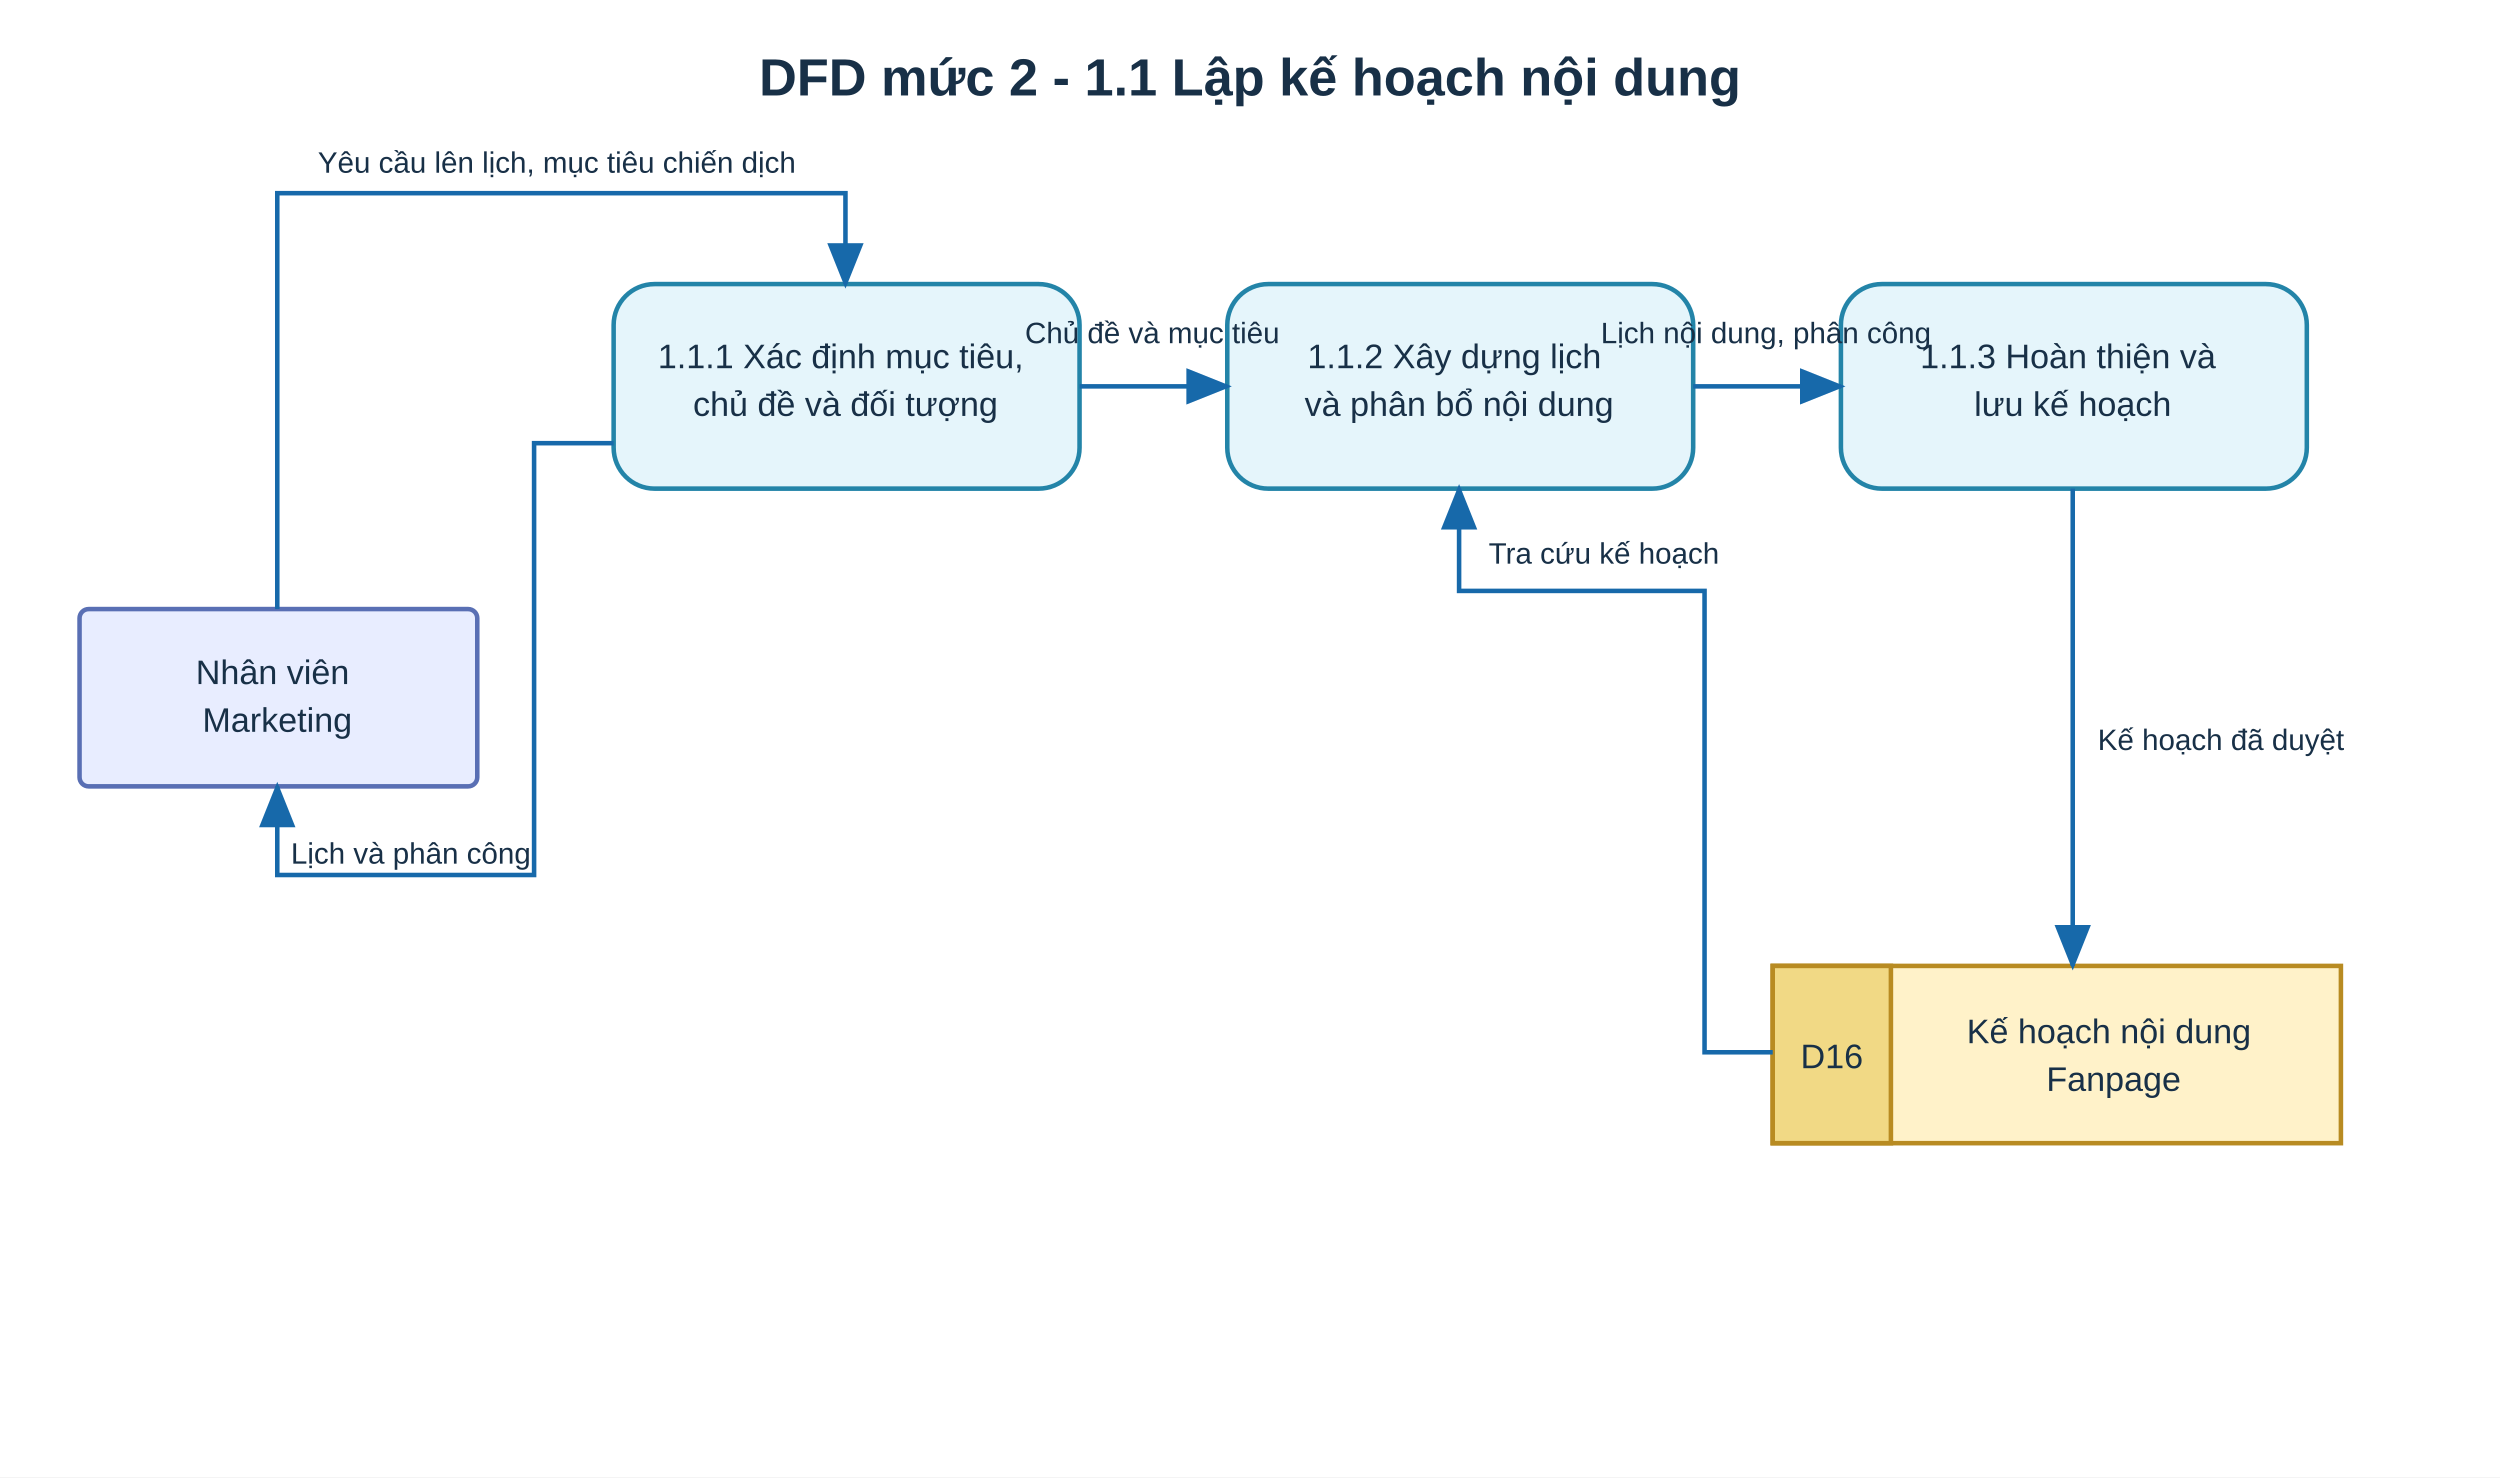
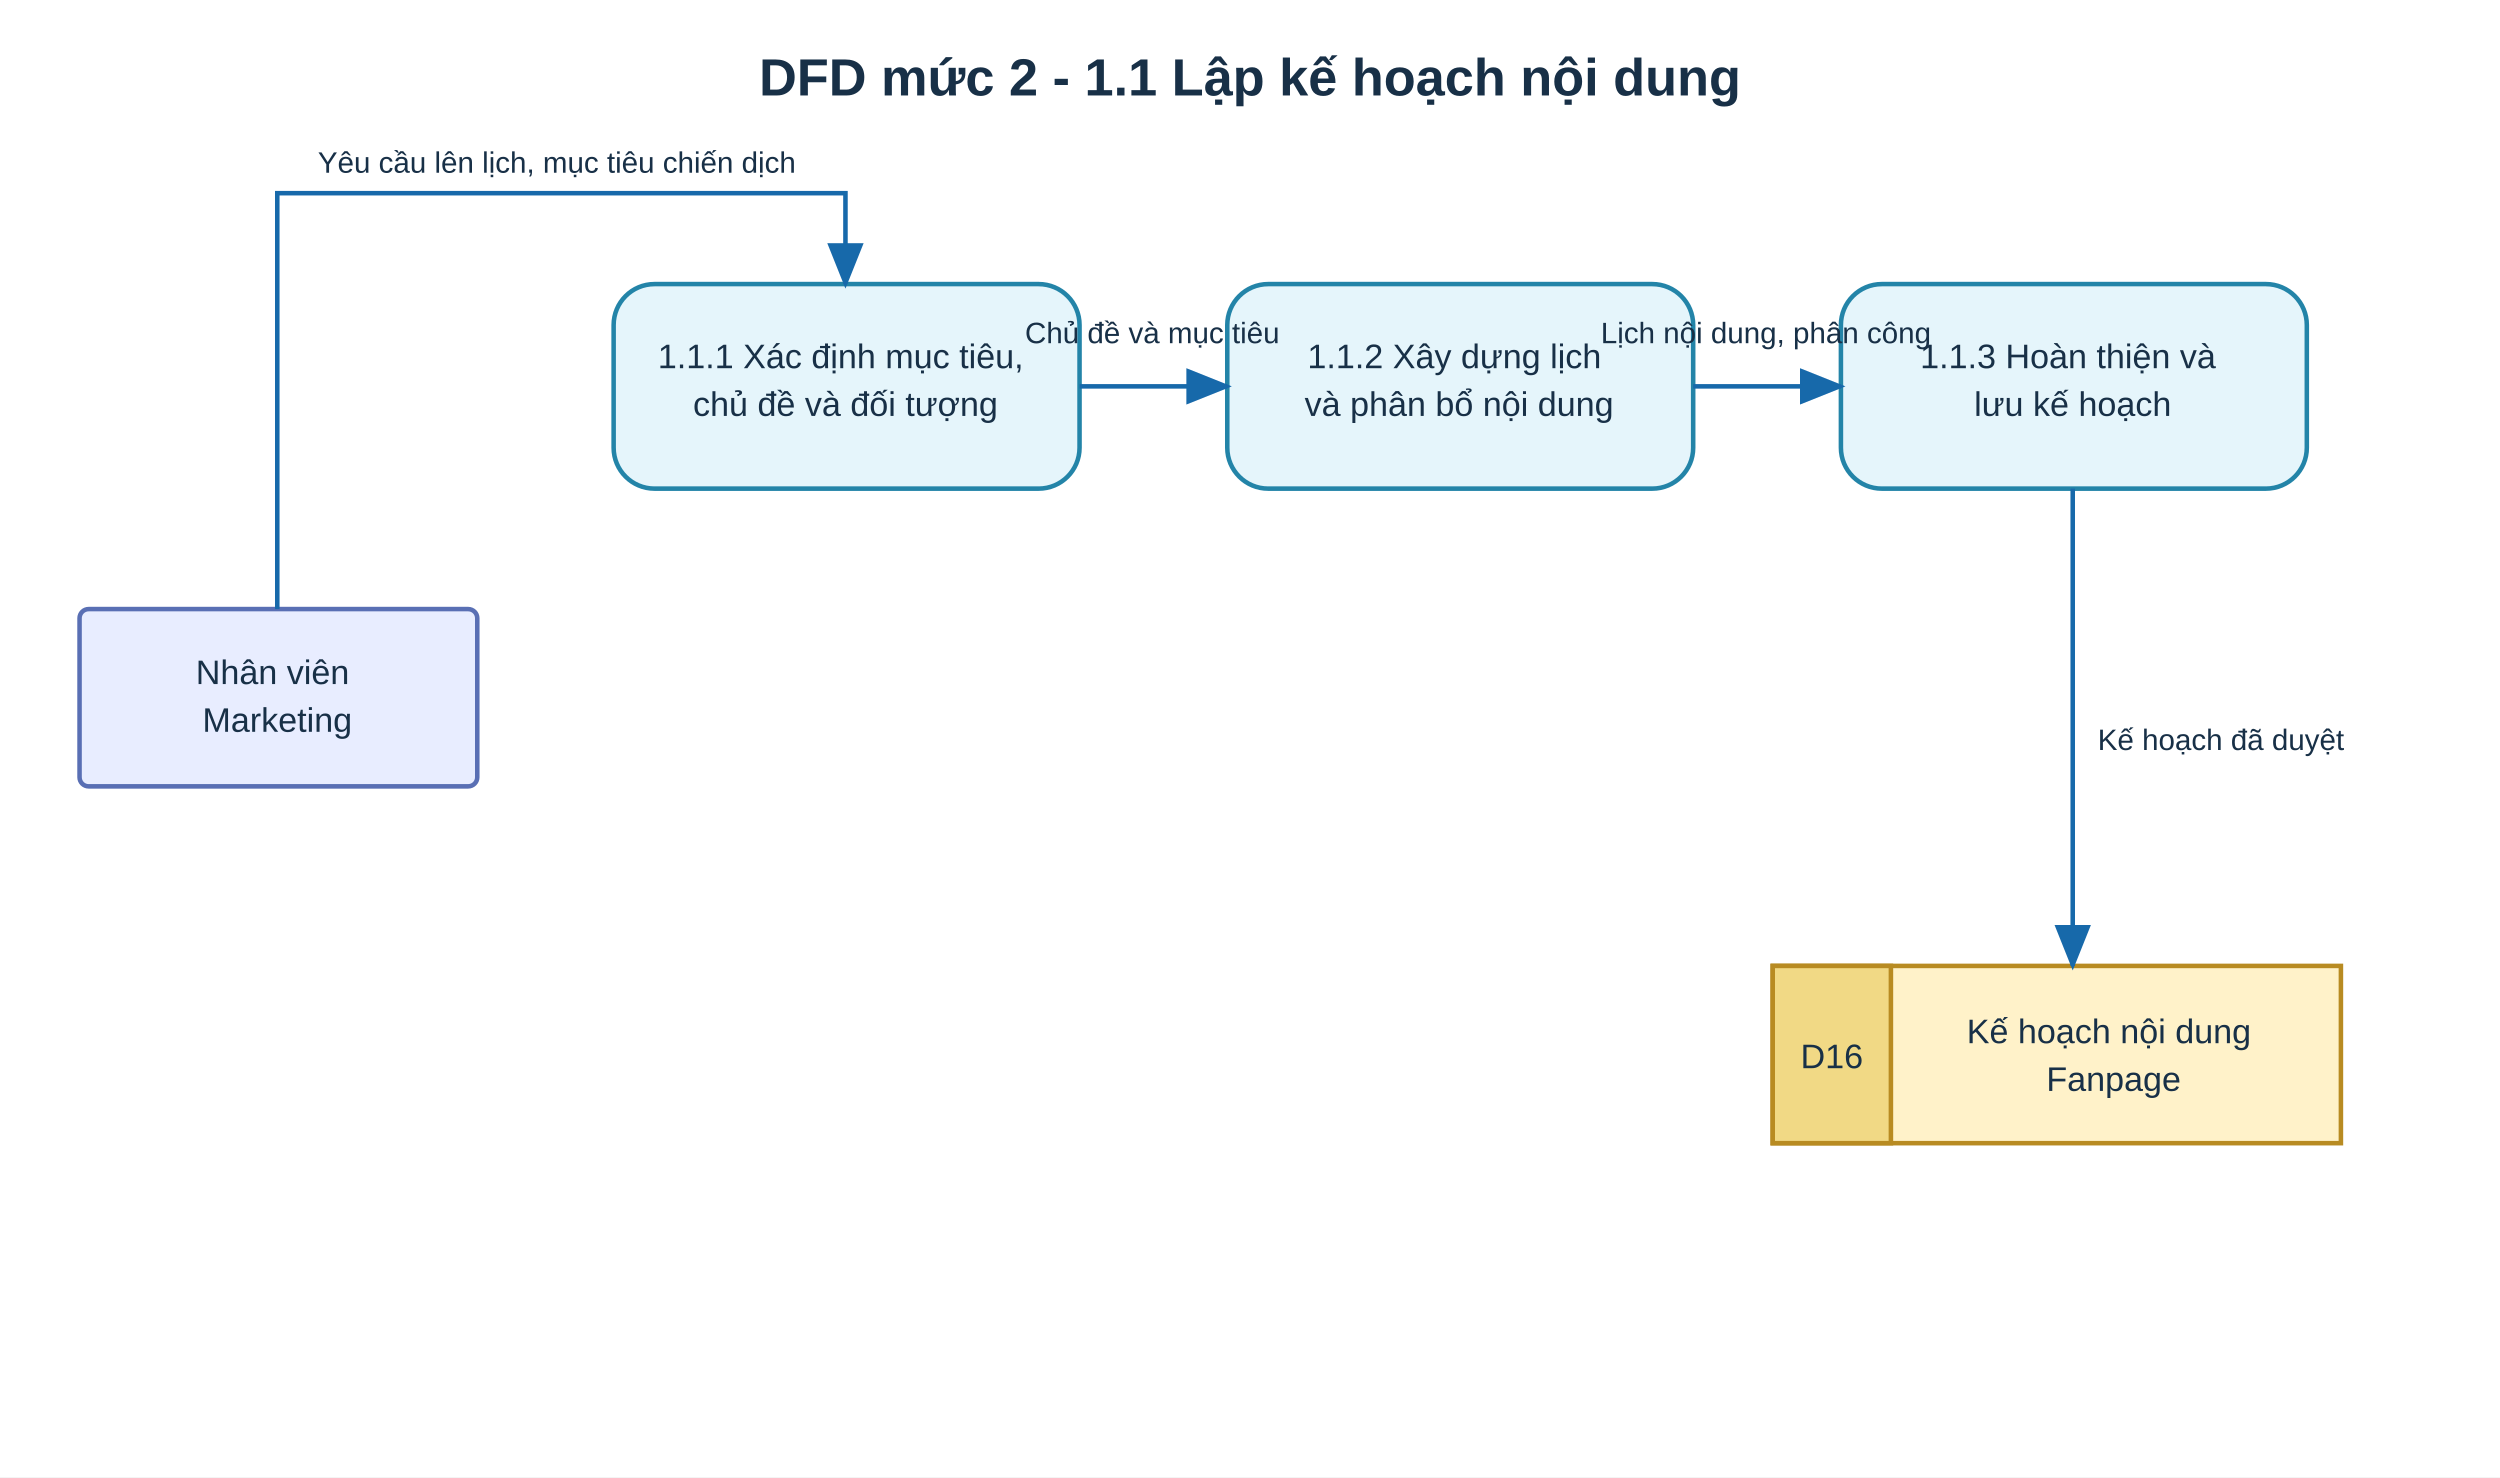
<svg xmlns="http://www.w3.org/2000/svg" width="1100" height="650" viewBox="0 0 1100 650">
  <defs>
    <marker id="arrow" markerWidth="10" markerHeight="8" refX="9" refY="4" orient="auto">
      <path d="M0,0 L10,4 L0,8 Z" fill="#1769aa" />
    </marker>
    <style>
      text{font-family:Arial,"DejaVu Sans",sans-serif;fill:#183047}.title{font-size:23px;font-weight:bold}.label{font-size:15px}.small{font-size:13px}.process{fill:#e5f5fb;stroke:#2384a8;stroke-width:2}.entity{fill:#e8edff;stroke:#596fb4;stroke-width:2}.store{fill:#fff2c9;stroke:#b88b22;stroke-width:2}.flow{fill:none;stroke:#1769aa;stroke-width:2;marker-end:url(#arrow)}.boundary{fill:#f0f8fc;stroke:#1769aa;stroke-width:1.5;stroke-dasharray:6 4}
    </style>
  </defs>
  <rect width="1100" height="650" fill="#fff" />
  <text x="550" y="42" text-anchor="middle" class="title">DFD mức 2 - 1.1 Lập kế hoạch nội dung</text>
  <rect x="35" y="268" width="175" height="78" rx="4" class="entity" />
  <text x="122" y="301" text-anchor="middle" class="label">
    <tspan x="122">Nhân viên</tspan>
    <tspan x="122" dy="21">Marketing</tspan>
  </text>
  <rect x="270" y="125" width="205" height="90" rx="18" class="process" />
  <text x="372" y="162" text-anchor="middle" class="label">
    <tspan x="372">1.1.1 Xác định mục tiêu,</tspan>
    <tspan x="372" dy="21">chủ đề và đối tượng</tspan>
  </text>
  <rect x="540" y="125" width="205" height="90" rx="18" class="process" />
  <text x="642" y="162" text-anchor="middle" class="label">
    <tspan x="642">1.1.2 Xây dựng lịch</tspan>
    <tspan x="642" dy="21">và phân bổ nội dung</tspan>
  </text>
  <rect x="810" y="125" width="205" height="90" rx="18" class="process" />
  <text x="912" y="162" text-anchor="middle" class="label">
    <tspan x="912">1.1.3 Hoàn thiện và</tspan>
    <tspan x="912" dy="21">lưu kế hoạch</tspan>
  </text>
  <rect x="780" y="425" width="250" height="78" class="store" />
  <rect x="780" y="425" width="52" height="78" fill="#f1d985" stroke="#b88b22" stroke-width="2" />
  <text x="806" y="470" text-anchor="middle" class="label">D16</text>
  <text x="930" y="459" text-anchor="middle" class="label">
    <tspan x="930">Kế hoạch nội dung</tspan>
    <tspan x="930" dy="21">Fanpage</tspan>
  </text>
  <path d="M122 268 V85 H372 V125" class="flow" />
  <text x="245" y="76" text-anchor="middle" class="small">Yêu cầu lên lịch, mục tiêu chiến dịch</text>
  <path d="M475 170 H540" class="flow" />
  <text x="507" y="151" text-anchor="middle" class="small">Chủ đề và mục tiêu</text>
  <path d="M745 170 H810" class="flow" />
  <text x="777" y="151" text-anchor="middle" class="small">Lịch nội dung, phân công</text>
  <path d="M912 215 V425" class="flow" />
  <text x="923" y="330" class="small">Kế hoạch đã duyệt</text>
-   <path d="M780 463 H750 V260 H642 V215" class="flow" />
-   <text x="655" y="248" class="small">Tra cứu kế hoạch</text>
-   <path d="M270 195 H235 V385 H122 V346" class="flow" />
-   <text x="128" y="380" class="small">Lịch và phân công</text>
</svg>
